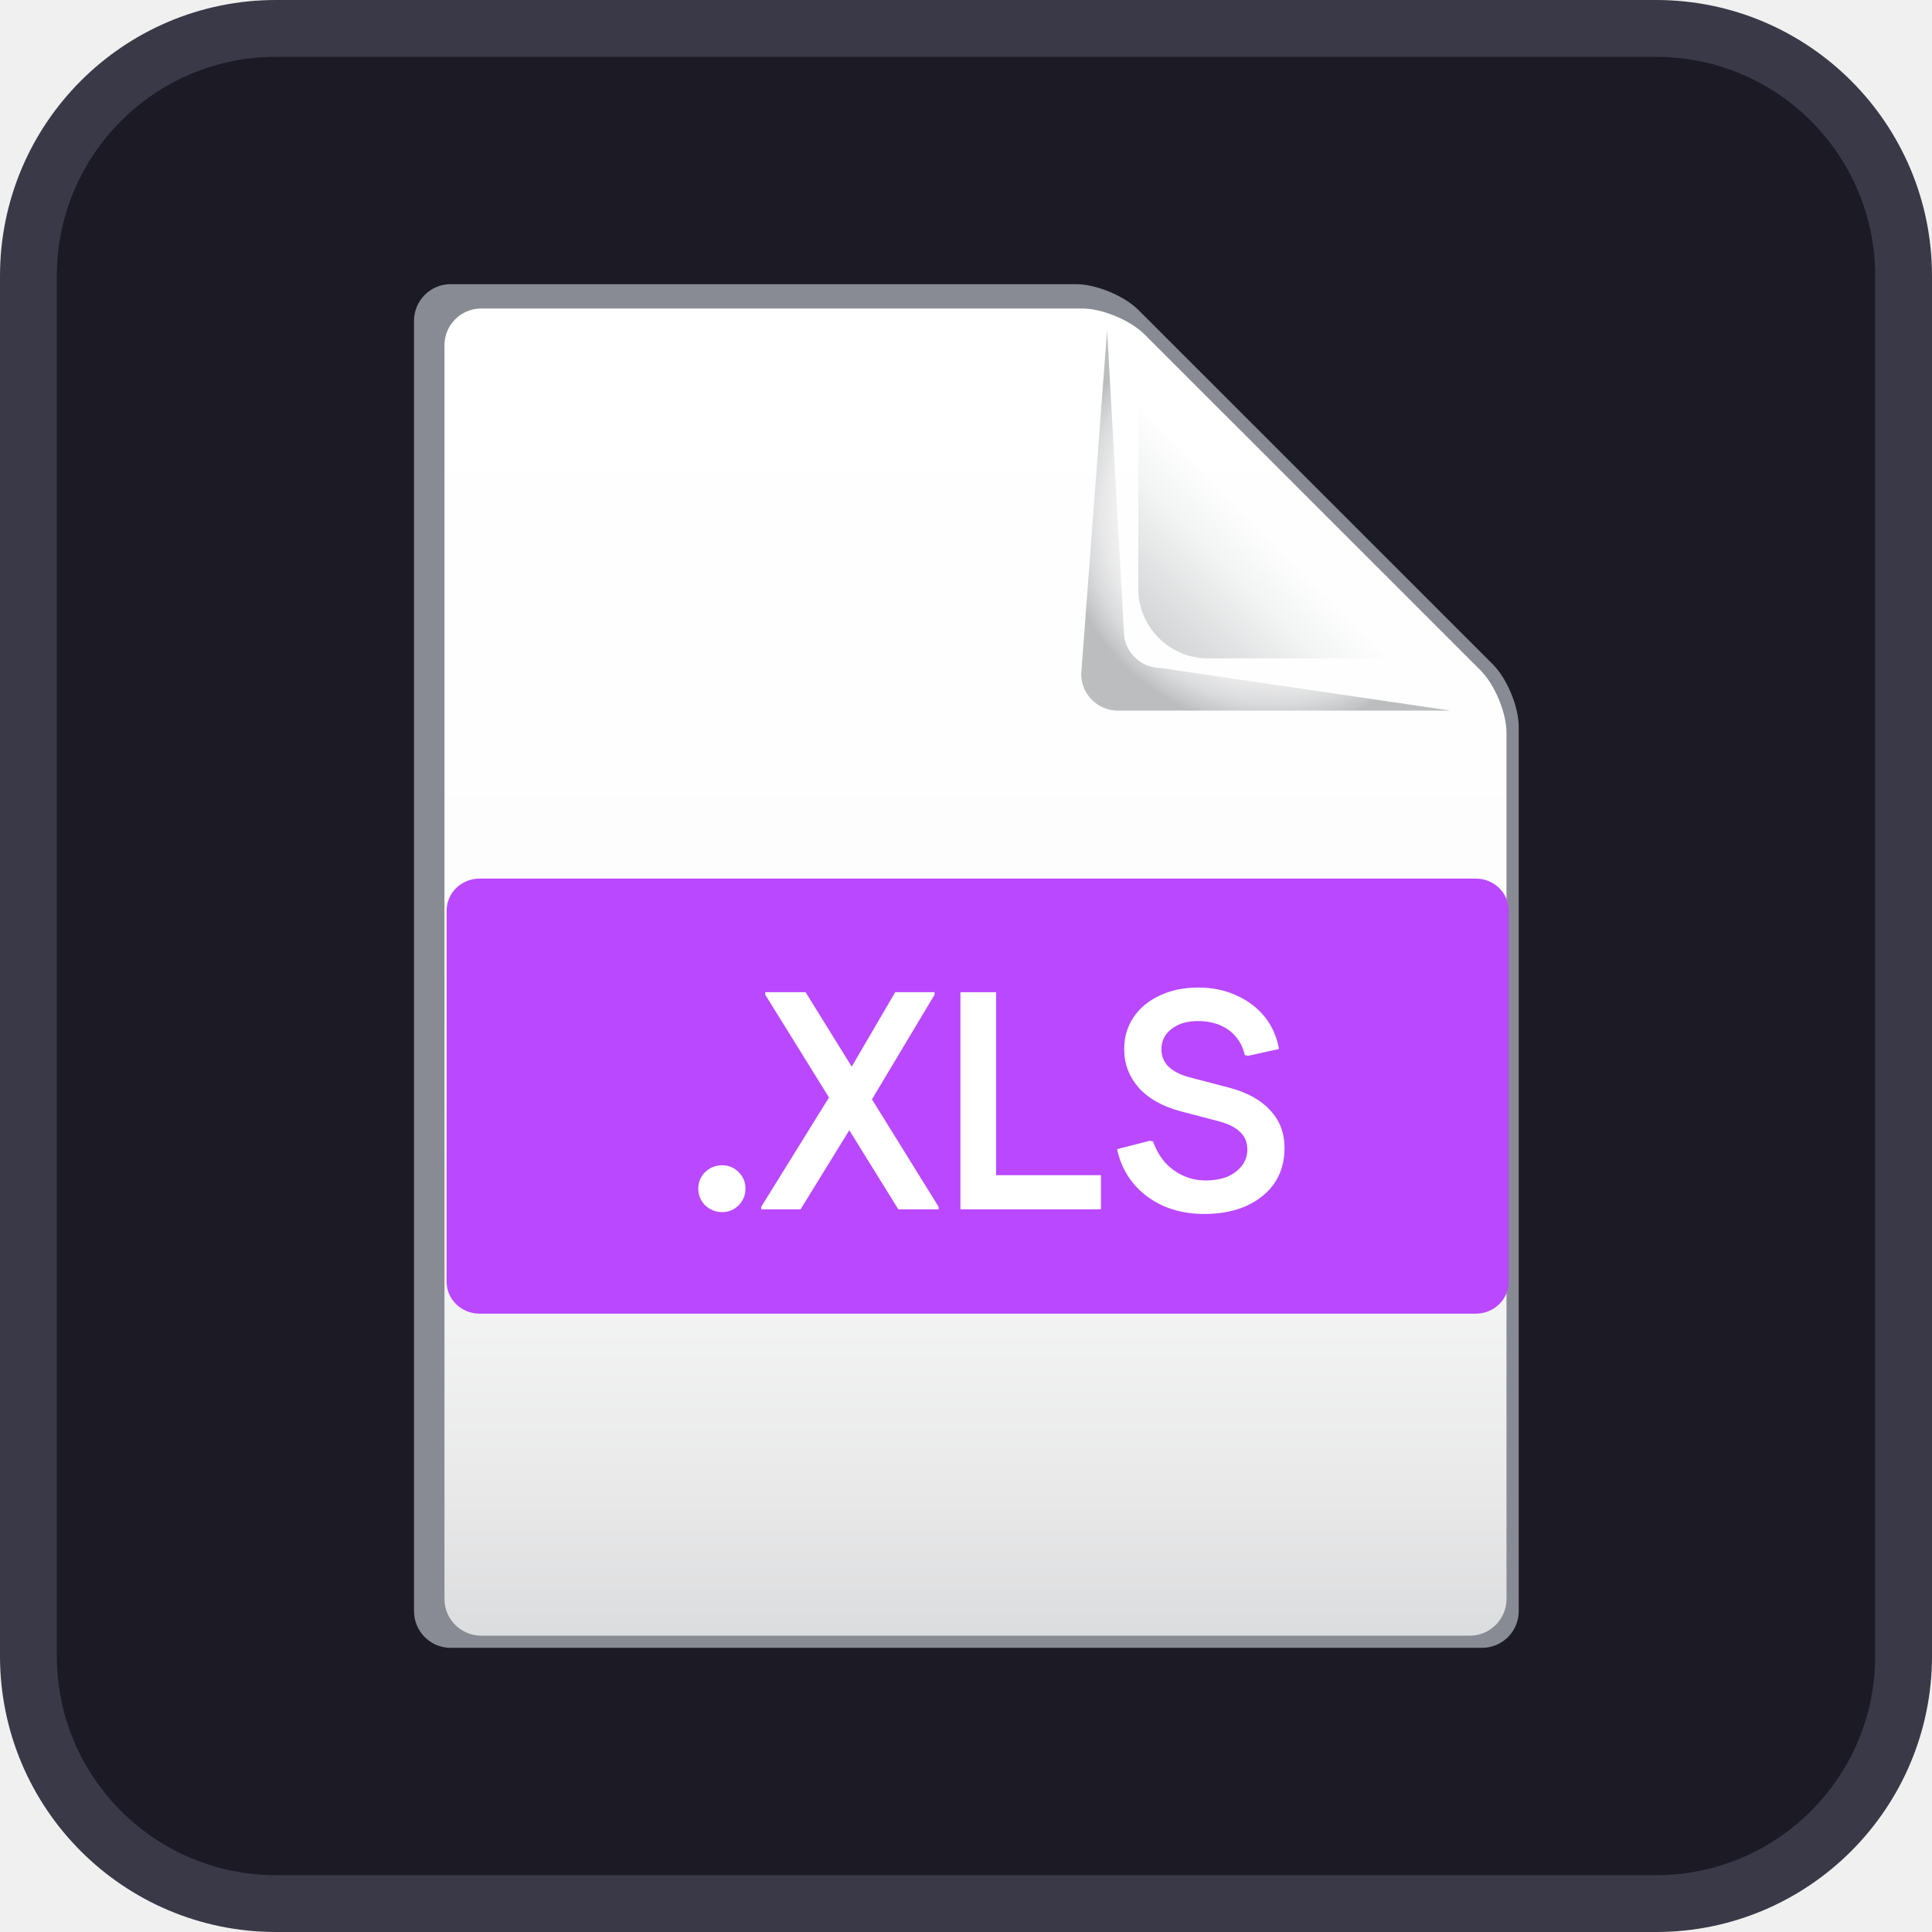
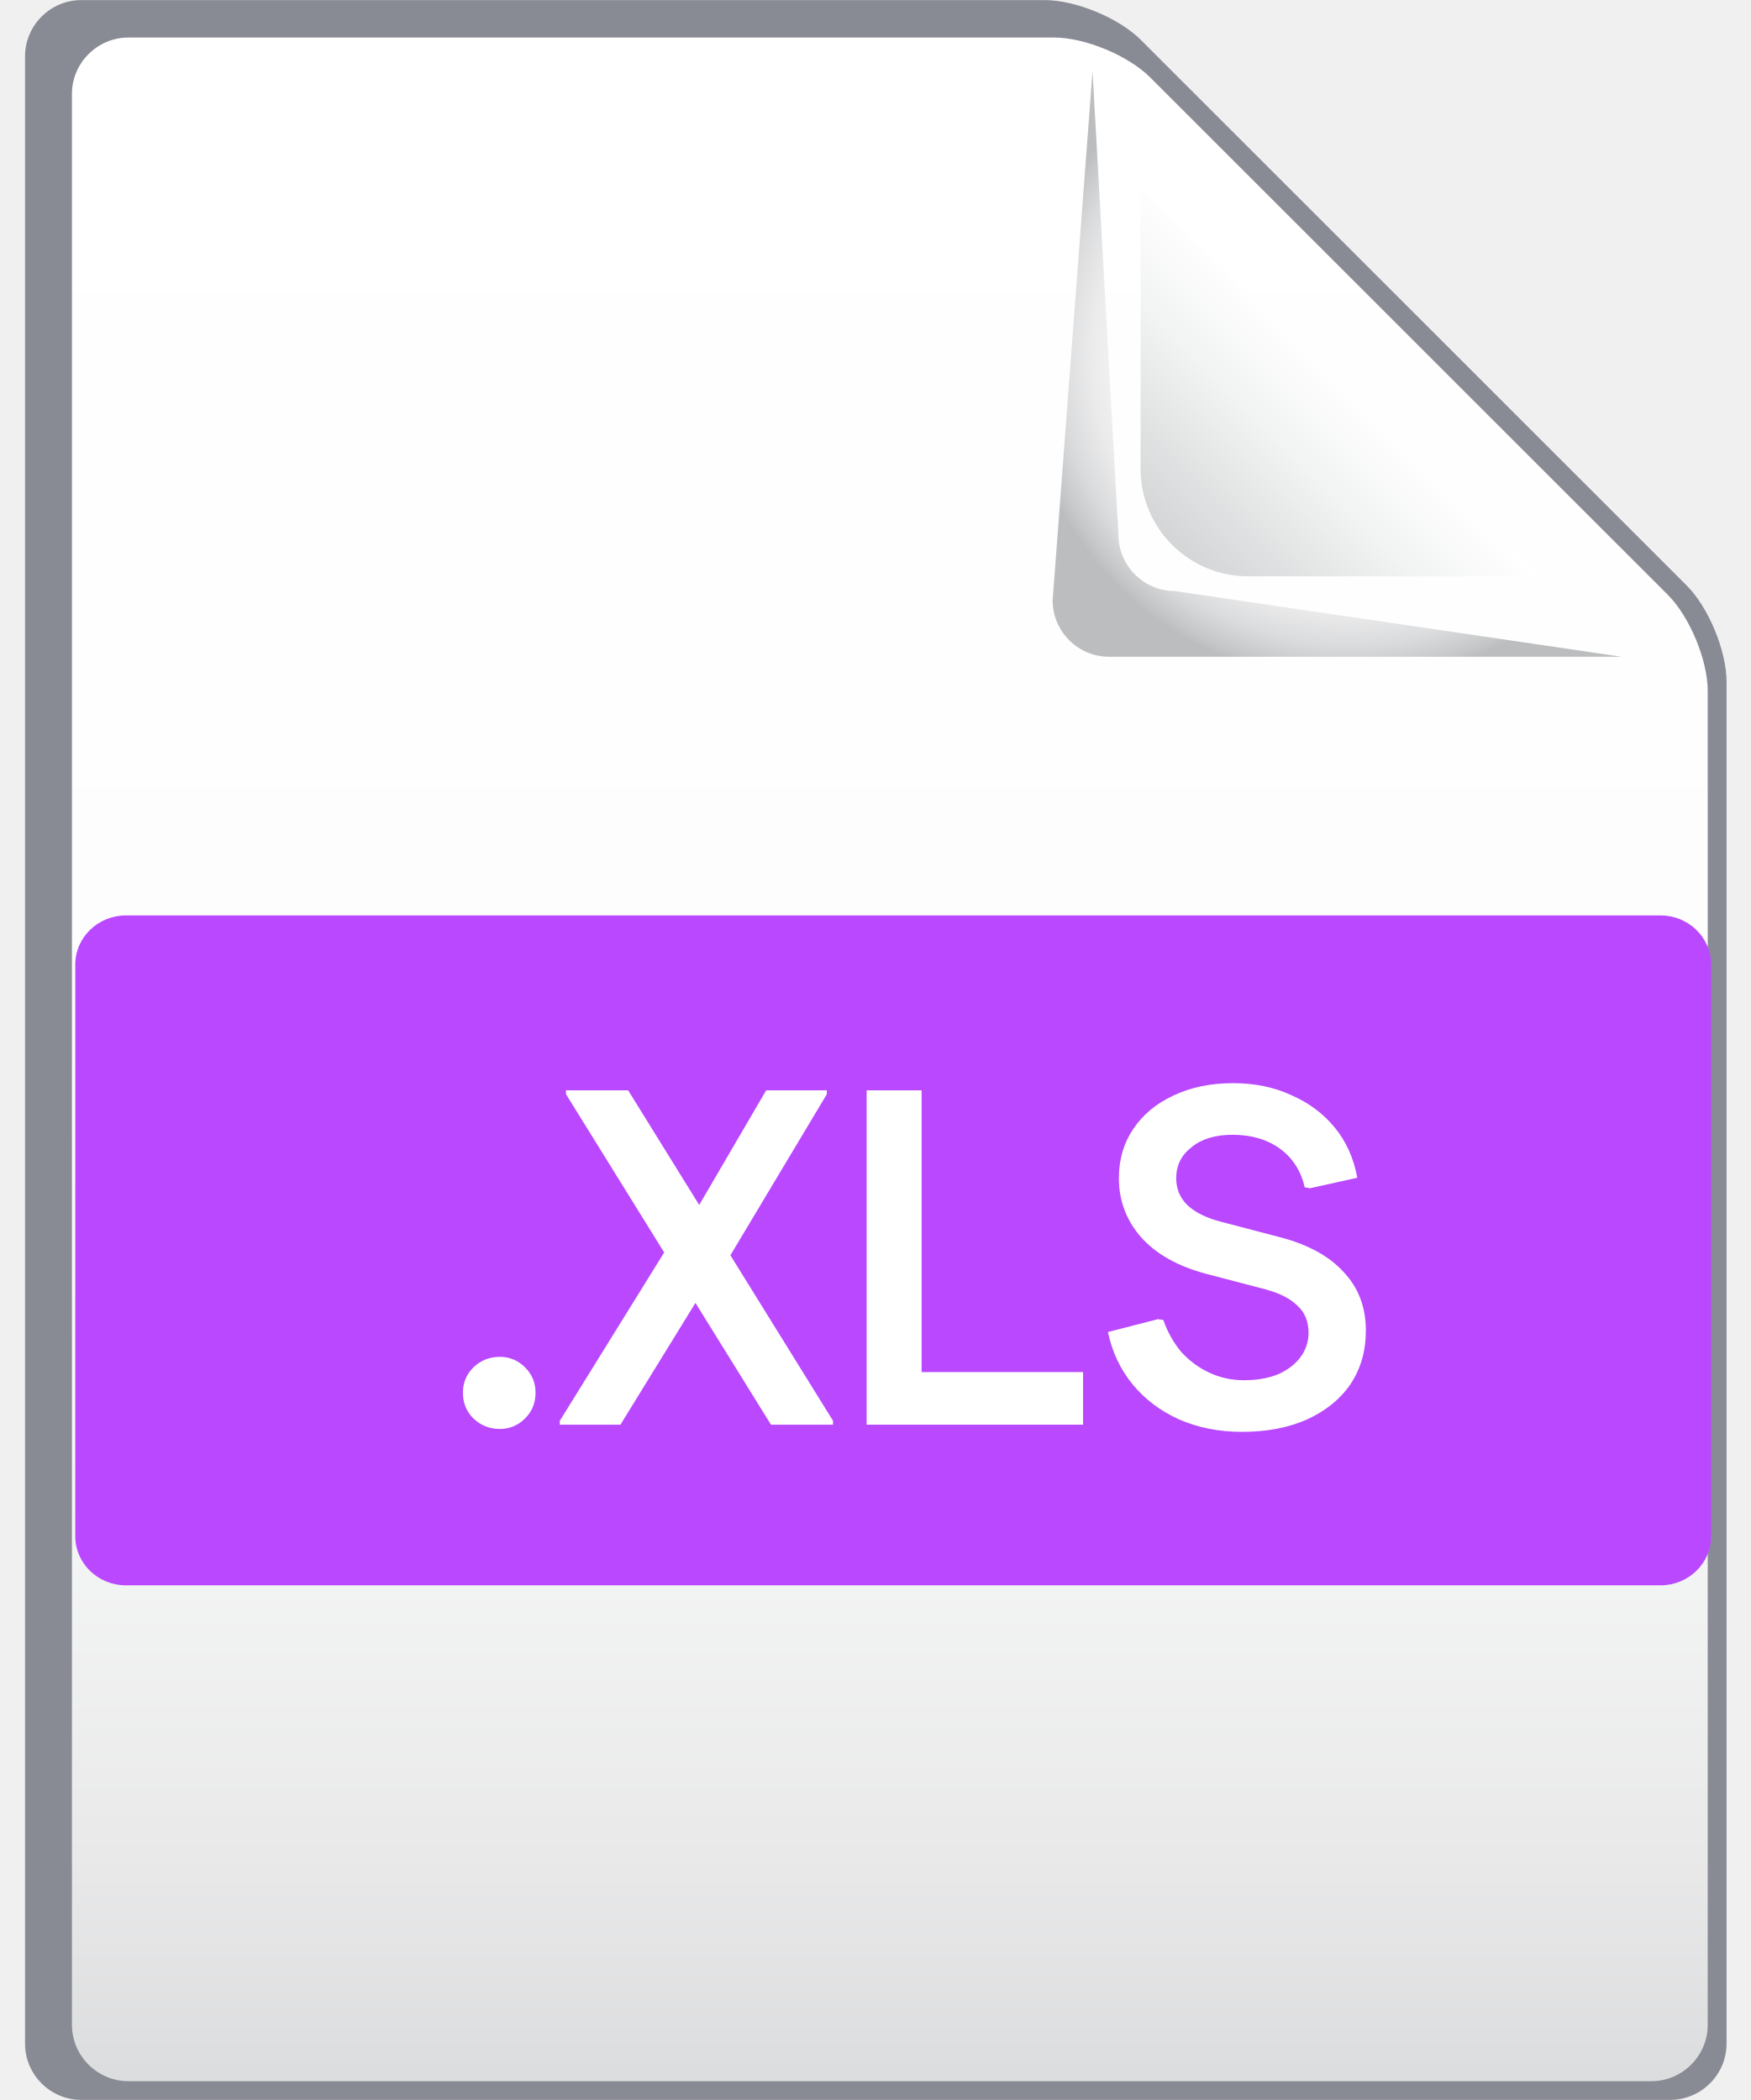
- <svg xmlns="http://www.w3.org/2000/svg" width="34" height="34" viewBox="0 0 34 34" fill="none">
-   <rect x="0.5" y="0.5" width="33" height="33" rx="4.357" fill="#1B1A25" />
-   <rect x="0.5" y="0.5" width="33" height="33" rx="4.357" stroke="#3A3948" />
-   <path d="M7.929 5.001C7.575 5.001 7.286 5.29 7.286 5.645V28.355C7.286 28.71 7.575 28.999 7.929 28.999H26.082C26.437 28.999 26.727 28.71 26.727 28.355V12.792C26.727 12.437 26.522 11.943 26.272 11.692L20.035 5.456C19.785 5.205 19.29 5.001 18.936 5.001H7.929Z" fill="#898B94" />
-   <path d="M8.467 5.429C8.112 5.429 7.822 5.72 7.822 6.073V28.141C7.822 28.495 8.112 28.785 8.467 28.785H25.869C26.222 28.785 26.512 28.495 26.512 28.141V12.898C26.512 12.545 26.307 12.05 26.057 11.799L20.142 5.885C19.892 5.635 19.398 5.429 19.043 5.429H8.467Z" fill="url(#paint0_linear_999_11457)" />
-   <path d="M20.032 7.139V10.358C20.032 11.036 20.582 11.586 21.259 11.586H24.604L20.032 7.139Z" fill="url(#paint1_linear_999_11457)" />
-   <path d="M19.779 11.111L19.483 5.814L19.027 11.862C19.027 12.216 19.317 12.506 19.672 12.506H25.53L20.423 11.755C20.069 11.755 19.779 11.465 19.779 11.111Z" fill="url(#paint2_radial_999_11457)" />
-   <path d="M26.551 22.558C26.551 22.866 26.291 23.118 25.973 23.118H8.438C8.12 23.118 7.86 22.866 7.86 22.558V16.023C7.86 15.714 8.12 15.462 8.438 15.462H25.973C26.291 15.462 26.551 15.714 26.551 16.023V22.558Z" fill="#B948FF" />
-   <path d="M21.192 21.364C20.927 21.364 20.686 21.316 20.472 21.222C20.261 21.127 20.084 20.994 19.942 20.823C19.8 20.649 19.706 20.449 19.659 20.223L20.232 20.076L20.292 20.087C20.339 20.221 20.406 20.341 20.494 20.447C20.584 20.549 20.692 20.629 20.816 20.687C20.939 20.745 21.072 20.774 21.214 20.774C21.36 20.774 21.487 20.752 21.596 20.709C21.705 20.662 21.791 20.598 21.853 20.518C21.918 20.434 21.951 20.339 21.951 20.234C21.951 20.103 21.909 19.999 21.825 19.923C21.745 19.843 21.625 19.781 21.465 19.737L20.777 19.557C20.453 19.47 20.206 19.33 20.035 19.137C19.868 18.944 19.784 18.72 19.784 18.465C19.784 18.251 19.839 18.064 19.948 17.903C20.057 17.74 20.21 17.612 20.406 17.521C20.603 17.427 20.83 17.379 21.088 17.379C21.336 17.379 21.558 17.425 21.754 17.516C21.954 17.603 22.12 17.727 22.251 17.887C22.382 18.047 22.468 18.238 22.508 18.46L21.967 18.58L21.907 18.569C21.863 18.38 21.769 18.233 21.623 18.127C21.478 18.022 21.298 17.969 21.083 17.969C20.887 17.969 20.73 18.016 20.614 18.111C20.497 18.202 20.439 18.32 20.439 18.465C20.439 18.586 20.481 18.688 20.564 18.771C20.652 18.855 20.779 18.919 20.947 18.962L21.634 19.142C21.951 19.226 22.191 19.359 22.355 19.541C22.522 19.719 22.606 19.941 22.606 20.207C22.606 20.439 22.547 20.643 22.431 20.818C22.315 20.989 22.149 21.124 21.934 21.222C21.723 21.316 21.476 21.364 21.192 21.364Z" fill="white" />
-   <path d="M16.902 21.282V17.461H17.53V21.282H16.902ZM17.224 21.282V20.681H19.375V21.282H17.224Z" fill="white" />
-   <path d="M15.809 21.282L13.467 17.505V17.461H14.177L16.518 21.238V21.282H15.809ZM13.396 21.282V21.238L14.722 19.099L15.094 19.65L14.089 21.282H13.396ZM15.154 19.666L14.788 19.115L15.754 17.461H16.447V17.505L15.154 19.666Z" fill="white" />
-   <path d="M12.71 21.331C12.593 21.331 12.493 21.291 12.409 21.211C12.329 21.131 12.289 21.033 12.289 20.916C12.289 20.803 12.329 20.707 12.409 20.627C12.493 20.547 12.593 20.507 12.71 20.507C12.822 20.507 12.919 20.547 12.999 20.627C13.079 20.707 13.119 20.803 13.119 20.916C13.119 21.033 13.079 21.131 12.999 21.211C12.919 21.291 12.822 21.331 12.71 21.331Z" fill="white" />
+ <svg xmlns="http://www.w3.org/2000/svg" width="20" height="24" viewBox="0 0 20 24" fill="none">
+   <path d="M0.929 0.001C0.575 0.001 0.286 0.29 0.286 0.645V23.355C0.286 23.71 0.575 23.999 0.929 23.999H19.082C19.437 23.999 19.727 23.71 19.727 23.355V7.792C19.727 7.437 19.522 6.943 19.272 6.692L13.035 0.456C12.784 0.205 12.29 0.001 11.936 0.001H0.929Z" fill="#898B94" />
+   <path d="M1.467 0.429C1.112 0.429 0.822 0.72 0.822 1.073V23.141C0.822 23.495 1.112 23.785 1.467 23.785H18.869C19.222 23.785 19.512 23.495 19.512 23.141V7.898C19.512 7.545 19.307 7.05 19.057 6.799L13.142 0.885C12.892 0.635 12.398 0.429 12.043 0.429H1.467Z" fill="url(#paint0_linear_1078_25140)" />
+   <path d="M13.032 2.139V5.358C13.032 6.036 13.582 6.586 14.259 6.586H17.604L13.032 2.139Z" fill="url(#paint1_linear_1078_25140)" />
+   <path d="M12.779 6.111L12.483 0.814L12.027 6.862C12.027 7.216 12.317 7.506 12.672 7.506H18.53L13.423 6.755C13.069 6.755 12.779 6.465 12.779 6.111Z" fill="url(#paint2_radial_1078_25140)" />
+   <path d="M19.551 17.558C19.551 17.866 19.291 18.118 18.973 18.118H1.438C1.12 18.118 0.86 17.866 0.86 17.558V11.023C0.86 10.714 1.12 10.462 1.438 10.462H18.973C19.291 10.462 19.551 10.714 19.551 11.023V17.558Z" fill="#B948FF" />
+   <path d="M14.192 16.364C13.927 16.364 13.686 16.316 13.472 16.222C13.261 16.127 13.084 15.994 12.942 15.823C12.8 15.649 12.706 15.449 12.659 15.223L13.232 15.076L13.292 15.086C13.339 15.221 13.406 15.341 13.493 15.447C13.585 15.549 13.692 15.629 13.816 15.687C13.939 15.745 14.072 15.774 14.214 15.774C14.36 15.774 14.487 15.752 14.596 15.709C14.705 15.662 14.791 15.598 14.853 15.518C14.918 15.434 14.951 15.339 14.951 15.234C14.951 15.103 14.909 14.999 14.825 14.923C14.745 14.843 14.625 14.781 14.465 14.737L13.777 14.557C13.454 14.47 13.206 14.33 13.035 14.137C12.868 13.944 12.784 13.72 12.784 13.466C12.784 13.251 12.839 13.063 12.948 12.903C13.057 12.74 13.21 12.612 13.406 12.521C13.603 12.427 13.83 12.379 14.088 12.379C14.336 12.379 14.558 12.425 14.754 12.516C14.954 12.603 15.12 12.727 15.251 12.887C15.382 13.047 15.467 13.238 15.508 13.46L14.967 13.58L14.907 13.569C14.864 13.38 14.769 13.233 14.623 13.127C14.478 13.022 14.298 12.969 14.083 12.969C13.886 12.969 13.73 13.016 13.614 13.111C13.497 13.202 13.439 13.32 13.439 13.466C13.439 13.586 13.481 13.688 13.565 13.771C13.652 13.855 13.779 13.918 13.947 13.962L14.634 14.142C14.951 14.226 15.191 14.359 15.355 14.541C15.522 14.719 15.606 14.941 15.606 15.207C15.606 15.44 15.547 15.643 15.431 15.818C15.315 15.989 15.149 16.124 14.934 16.222C14.723 16.316 14.476 16.364 14.192 16.364Z" fill="white" />
+   <path d="M9.902 16.282V12.461H10.53V16.282H9.902ZM10.224 16.282V15.681H12.375V16.282H10.224Z" fill="white" />
+   <path d="M8.809 16.282L6.467 12.505V12.461H7.177L9.518 16.238V16.282H8.809ZM6.396 16.282V16.238L7.722 14.099L8.094 14.65L7.089 16.282H6.396ZM8.154 14.666L7.788 14.115L8.754 12.461H9.447V12.505L8.154 14.666Z" fill="white" />
+   <path d="M5.71 16.331C5.593 16.331 5.493 16.291 5.409 16.211C5.329 16.131 5.289 16.033 5.289 15.916C5.289 15.803 5.329 15.707 5.409 15.627C5.493 15.547 5.593 15.507 5.71 15.507C5.822 15.507 5.919 15.547 5.999 15.627C6.079 15.707 6.119 15.803 6.119 15.916C6.119 16.033 6.079 16.131 5.999 16.211C5.919 16.291 5.822 16.331 5.71 16.331Z" fill="white" />
  <defs>
-     <linearGradient id="paint0_linear_999_11457" x1="17.167" y1="5.53" x2="17.167" y2="28.885" gradientUnits="userSpaceOnUse">
+     <linearGradient id="paint0_linear_1078_25140" x1="10.167" y1="0.53" x2="10.167" y2="23.885" gradientUnits="userSpaceOnUse">
      <stop stop-color="white" />
      <stop offset="0.484" stop-color="#FDFDFD" />
      <stop offset="0.712" stop-color="#F5F6F6" />
      <stop offset="0.886" stop-color="#E9E9EA" />
      <stop offset="1" stop-color="#DBDCDD" />
    </linearGradient>
-     <linearGradient id="paint1_linear_999_11457" x1="22.349" y1="9.331" x2="20.299" y2="11.381" gradientUnits="userSpaceOnUse">
+     <linearGradient id="paint1_linear_1078_25140" x1="15.349" y1="4.331" x2="13.299" y2="6.381" gradientUnits="userSpaceOnUse">
      <stop stop-color="white" />
      <stop offset="0.351" stop-color="#F2F3F3" />
      <stop offset="0.998" stop-color="#D0D2D3" />
      <stop offset="1" stop-color="#D0D2D3" />
    </linearGradient>
-     <radialGradient id="paint2_radial_999_11457" cx="0" cy="0" r="1" gradientUnits="userSpaceOnUse" gradientTransform="translate(22.4179 9.05731) scale(3.74661 3.74662)">
+     <radialGradient id="paint2_radial_1078_25140" cx="0" cy="0" r="1" gradientUnits="userSpaceOnUse" gradientTransform="translate(15.4179 4.05731) scale(3.74661 3.74662)">
      <stop stop-color="white" />
      <stop offset="0.486" stop-color="#FDFDFD" />
      <stop offset="0.661" stop-color="#F6F7F7" />
      <stop offset="0.786" stop-color="#EBEBEC" />
      <stop offset="0.887" stop-color="#DADBDC" />
      <stop offset="0.972" stop-color="#C4C6C7" />
      <stop offset="1" stop-color="#BBBDBF" />
    </radialGradient>
  </defs>
</svg>
